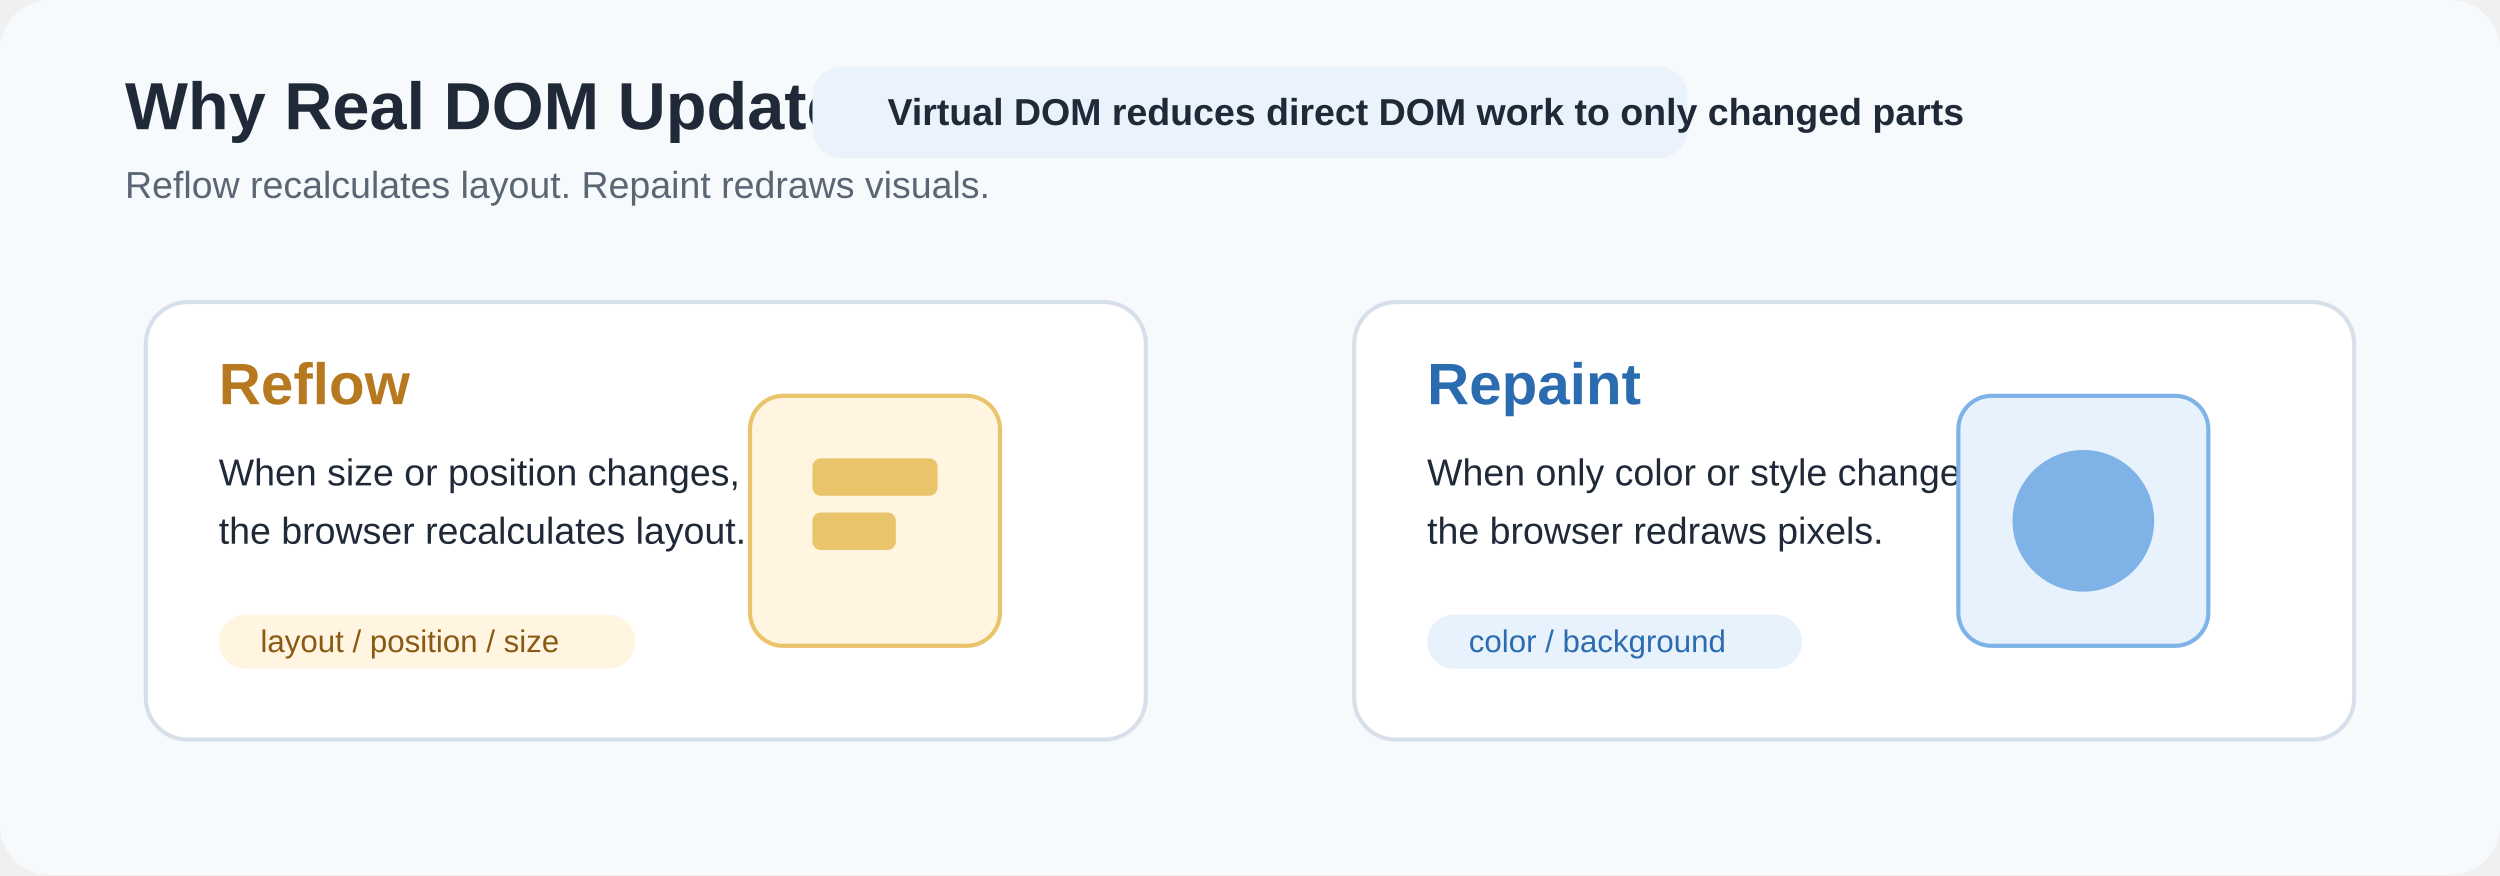
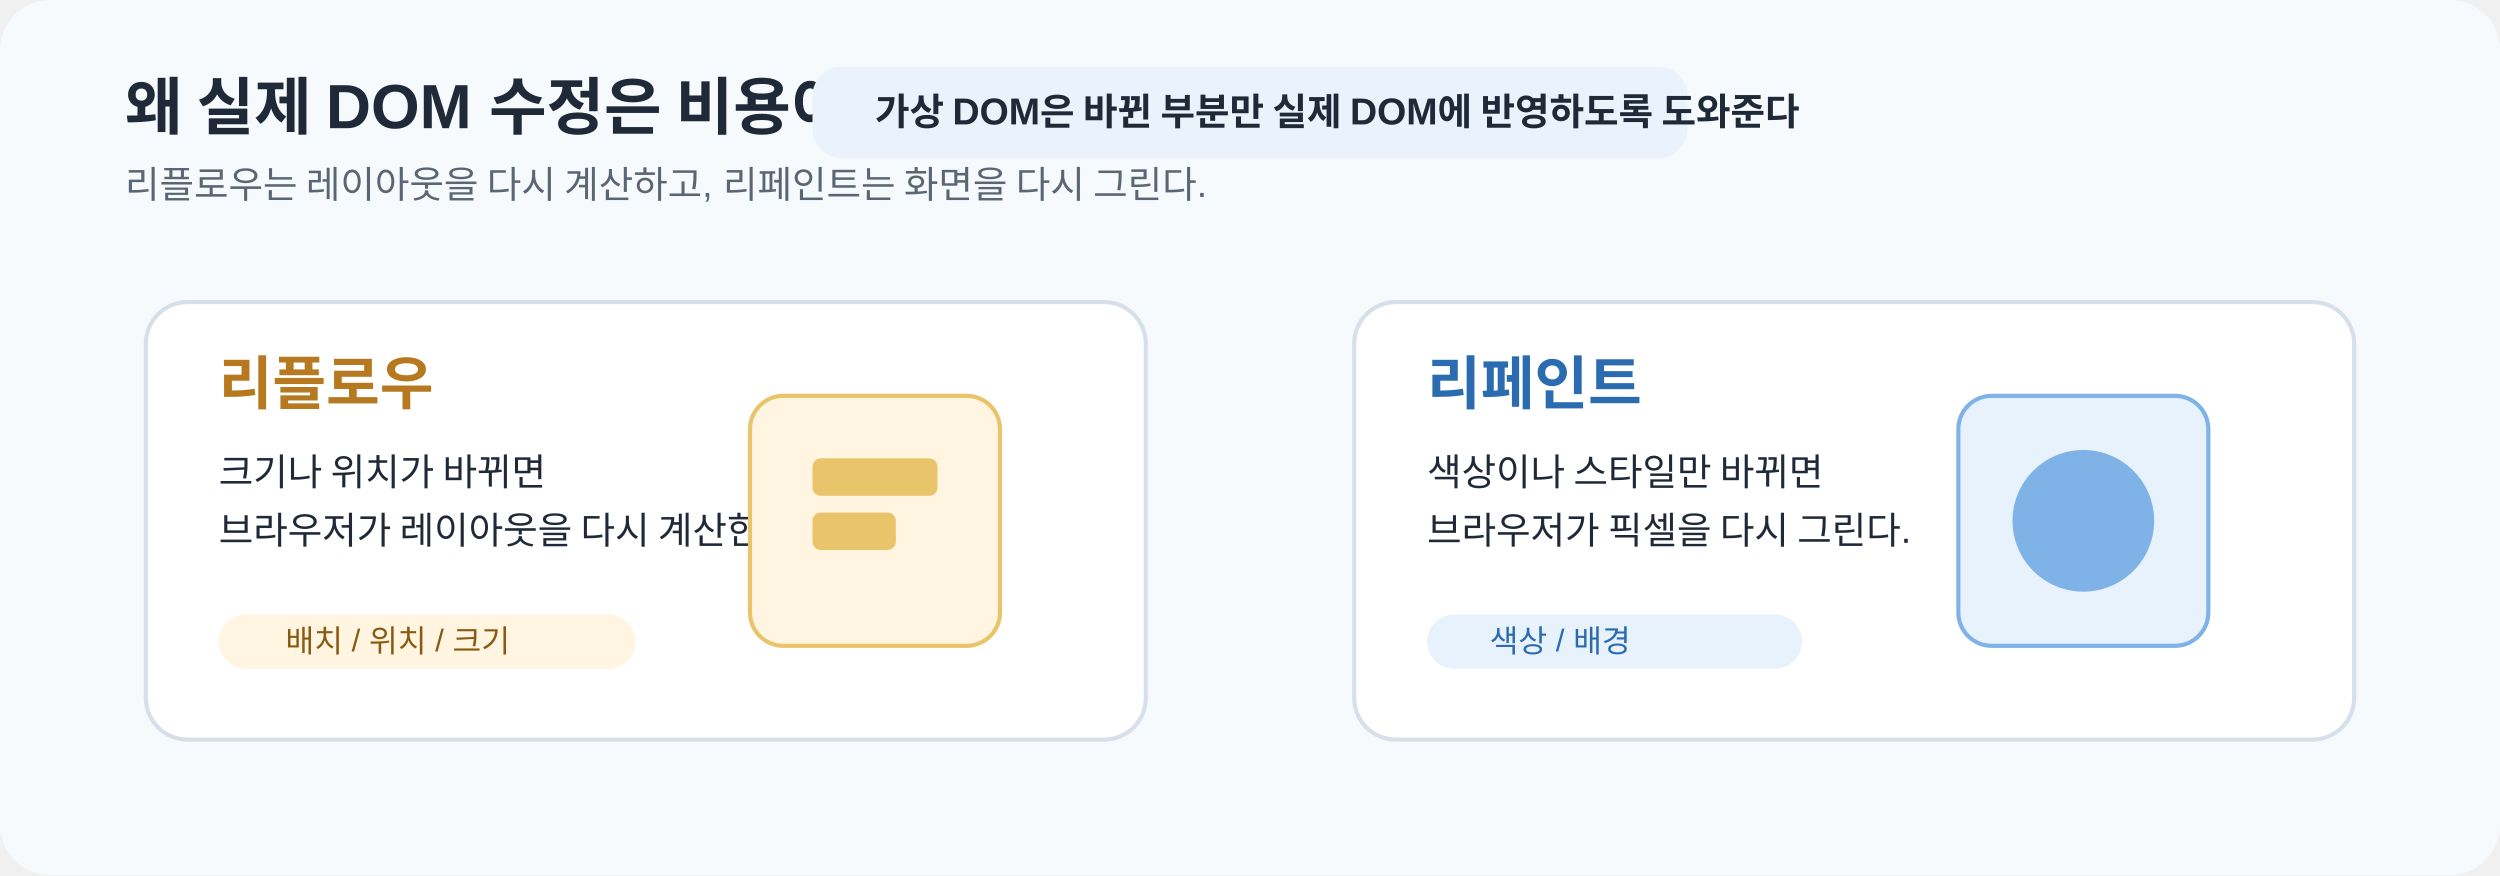
<svg xmlns="http://www.w3.org/2000/svg" width="1200" height="420" viewBox="0 0 1200 420" fill="none">
  <rect width="1200" height="420" rx="24" fill="#F7FAFD" />
-   <text x="60" y="62" fill="#1F2937" font-size="32" font-family="Arial, sans-serif" font-weight="700">Why Real DOM Updates Are Expensive</text>
-   <text x="60" y="95" fill="#5B6675" font-size="18" font-family="Arial, sans-serif">Reflow recalculates layout. Repaint redraws visuals.</text>
+   <text x="60" y="62" fill="#1F2937" font-size="30" font-family="Apple SD Gothic Neo, Malgun Gothic, Arial, sans-serif" font-weight="700">왜 실제 DOM 수정은 비용이 큰가</text>
+   <text x="60" y="95" fill="#5B6675" font-size="18" font-family="Apple SD Gothic Neo, Malgun Gothic, Arial, sans-serif">리플로우는 레이아웃을 다시 계산하고, 리페인트는 화면을 다시 그린다.</text>
  <rect x="70" y="145" width="480" height="210" rx="20" fill="#FFFFFF" stroke="#D7E0EA" stroke-width="2" />
-   <text x="105" y="194" fill="#B7791F" font-size="28" font-family="Arial, sans-serif" font-weight="700">Reflow</text>
-   <text x="105" y="233" fill="#1F2937" font-size="18" font-family="Arial, sans-serif">When size or position changes,</text>
-   <text x="105" y="261" fill="#1F2937" font-size="18" font-family="Arial, sans-serif">the browser recalculates layout.</text>
+   <text x="105" y="194" fill="#B7791F" font-size="28" font-family="Apple SD Gothic Neo, Malgun Gothic, Arial, sans-serif" font-weight="700">리플로우</text>
+   <text x="105" y="233" fill="#1F2937" font-size="18" font-family="Apple SD Gothic Neo, Malgun Gothic, Arial, sans-serif">크기나 위치가 바뀌면</text>
+   <text x="105" y="261" fill="#1F2937" font-size="18" font-family="Apple SD Gothic Neo, Malgun Gothic, Arial, sans-serif">브라우저가 레이아웃을 다시 계산한다.</text>
  <rect x="360" y="190" width="120" height="120" rx="16" fill="#FFF5E1" stroke="#E9C46A" stroke-width="2" />
  <rect x="390" y="220" width="60" height="18" rx="4" fill="#E9C46A" />
  <rect x="390" y="246" width="40" height="18" rx="4" fill="#E9C46A" />
  <rect x="105" y="295" width="200" height="26" rx="13" fill="#FFF5E1" />
-   <text x="125" y="313" fill="#8A5A12" font-size="15" font-family="Arial, sans-serif">layout / position / size</text>
+   <text x="137" y="313" fill="#8A5A12" font-size="15" font-family="Apple SD Gothic Neo, Malgun Gothic, Arial, sans-serif">배치 / 위치 / 크기</text>
  <rect x="650" y="145" width="480" height="210" rx="20" fill="#FFFFFF" stroke="#D7E0EA" stroke-width="2" />
-   <text x="685" y="194" fill="#2B6CB0" font-size="28" font-family="Arial, sans-serif" font-weight="700">Repaint</text>
-   <text x="685" y="233" fill="#1F2937" font-size="18" font-family="Arial, sans-serif">When only color or style changes,</text>
-   <text x="685" y="261" fill="#1F2937" font-size="18" font-family="Arial, sans-serif">the browser redraws pixels.</text>
+   <text x="685" y="194" fill="#2B6CB0" font-size="28" font-family="Apple SD Gothic Neo, Malgun Gothic, Arial, sans-serif" font-weight="700">리페인트</text>
+   <text x="685" y="233" fill="#1F2937" font-size="18" font-family="Apple SD Gothic Neo, Malgun Gothic, Arial, sans-serif">색상이나 스타일만 바뀌면</text>
+   <text x="685" y="261" fill="#1F2937" font-size="18" font-family="Apple SD Gothic Neo, Malgun Gothic, Arial, sans-serif">브라우저가 픽셀을 다시 그린다.</text>
  <rect x="940" y="190" width="120" height="120" rx="16" fill="#E8F2FC" stroke="#7FB3E8" stroke-width="2" />
  <circle cx="1000" cy="250" r="34" fill="#7FB3E8" />
  <rect x="685" y="295" width="180" height="26" rx="13" fill="#E8F2FC" />
-   <text x="705" y="313" fill="#2B6CB0" font-size="15" font-family="Arial, sans-serif">color / background</text>
+   <text x="715" y="313" fill="#2B6CB0" font-size="15" font-family="Apple SD Gothic Neo, Malgun Gothic, Arial, sans-serif">색상 / 배경</text>
  <rect x="390" y="32" width="420" height="44" rx="14" fill="#EAF3FB" />
-   <text x="426" y="60" fill="#1F2937" font-size="18" font-family="Arial, sans-serif" font-weight="700">Virtual DOM reduces direct DOM work to only changed parts</text>
+   <text x="420" y="60" fill="#1F2937" font-size="18" font-family="Apple SD Gothic Neo, Malgun Gothic, Arial, sans-serif" font-weight="700">가상 DOM은 바뀐 부분만 실제 DOM에 반영하도록 도와준다</text>
</svg>
